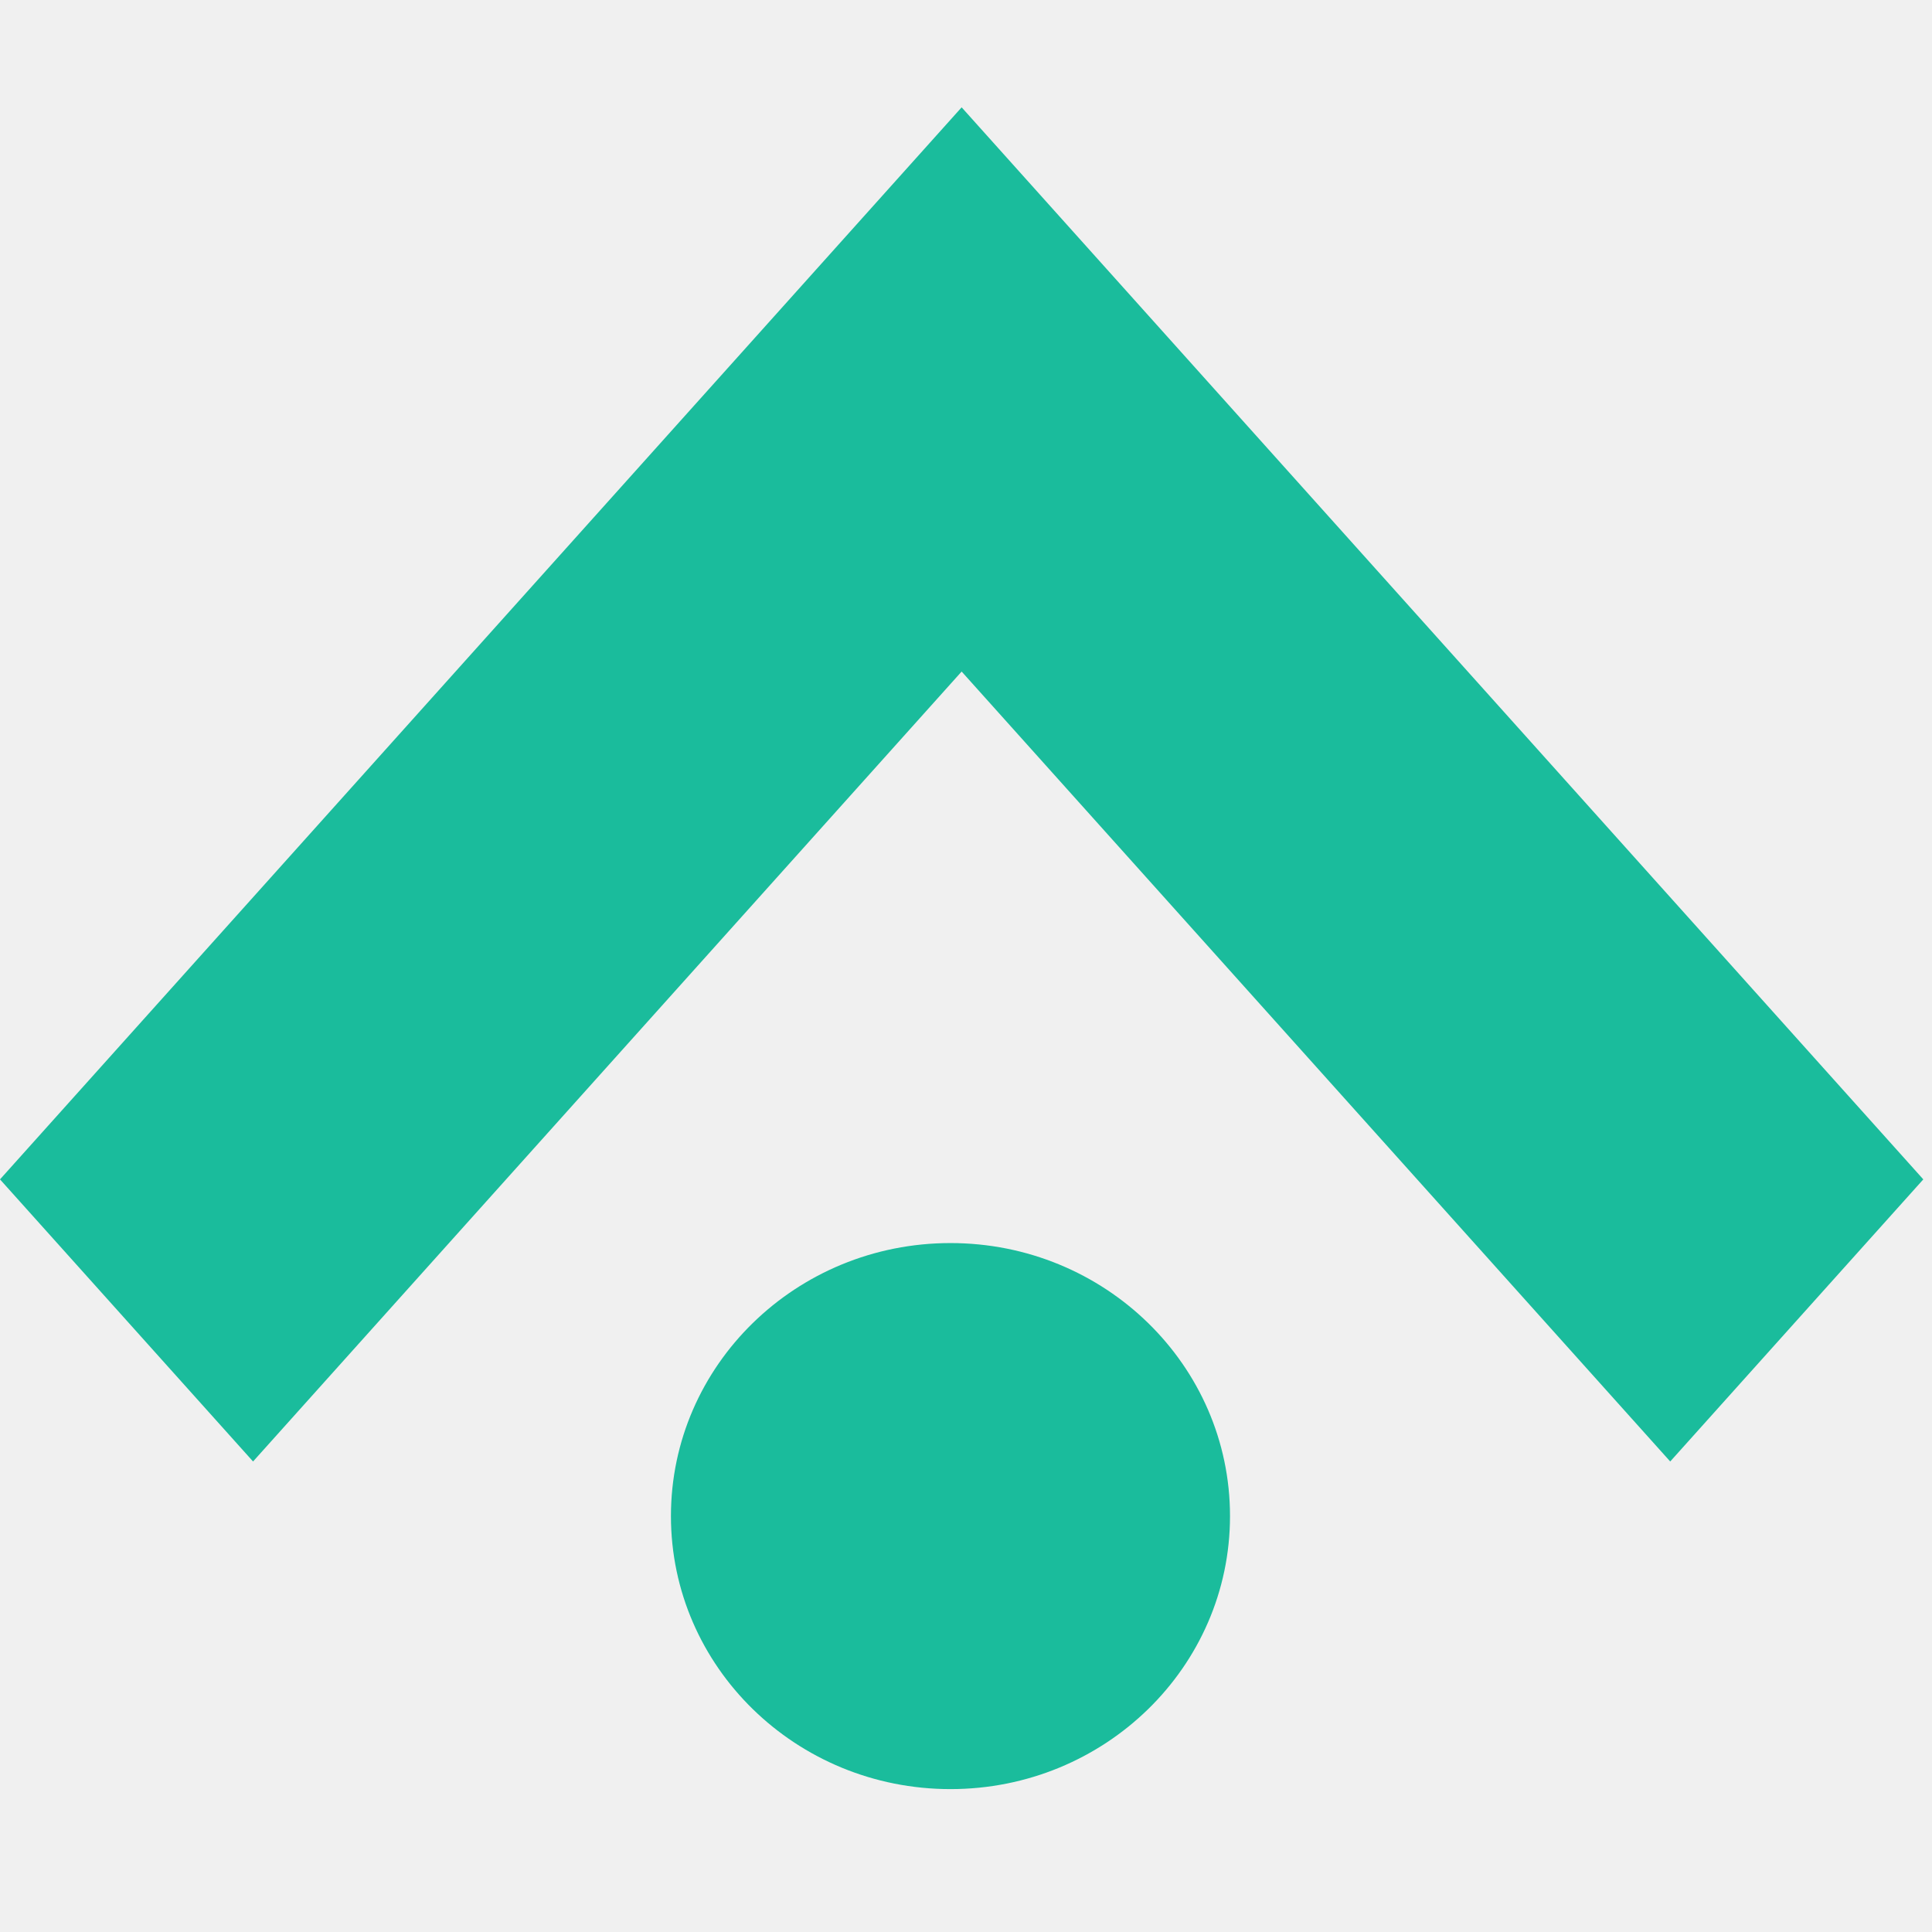
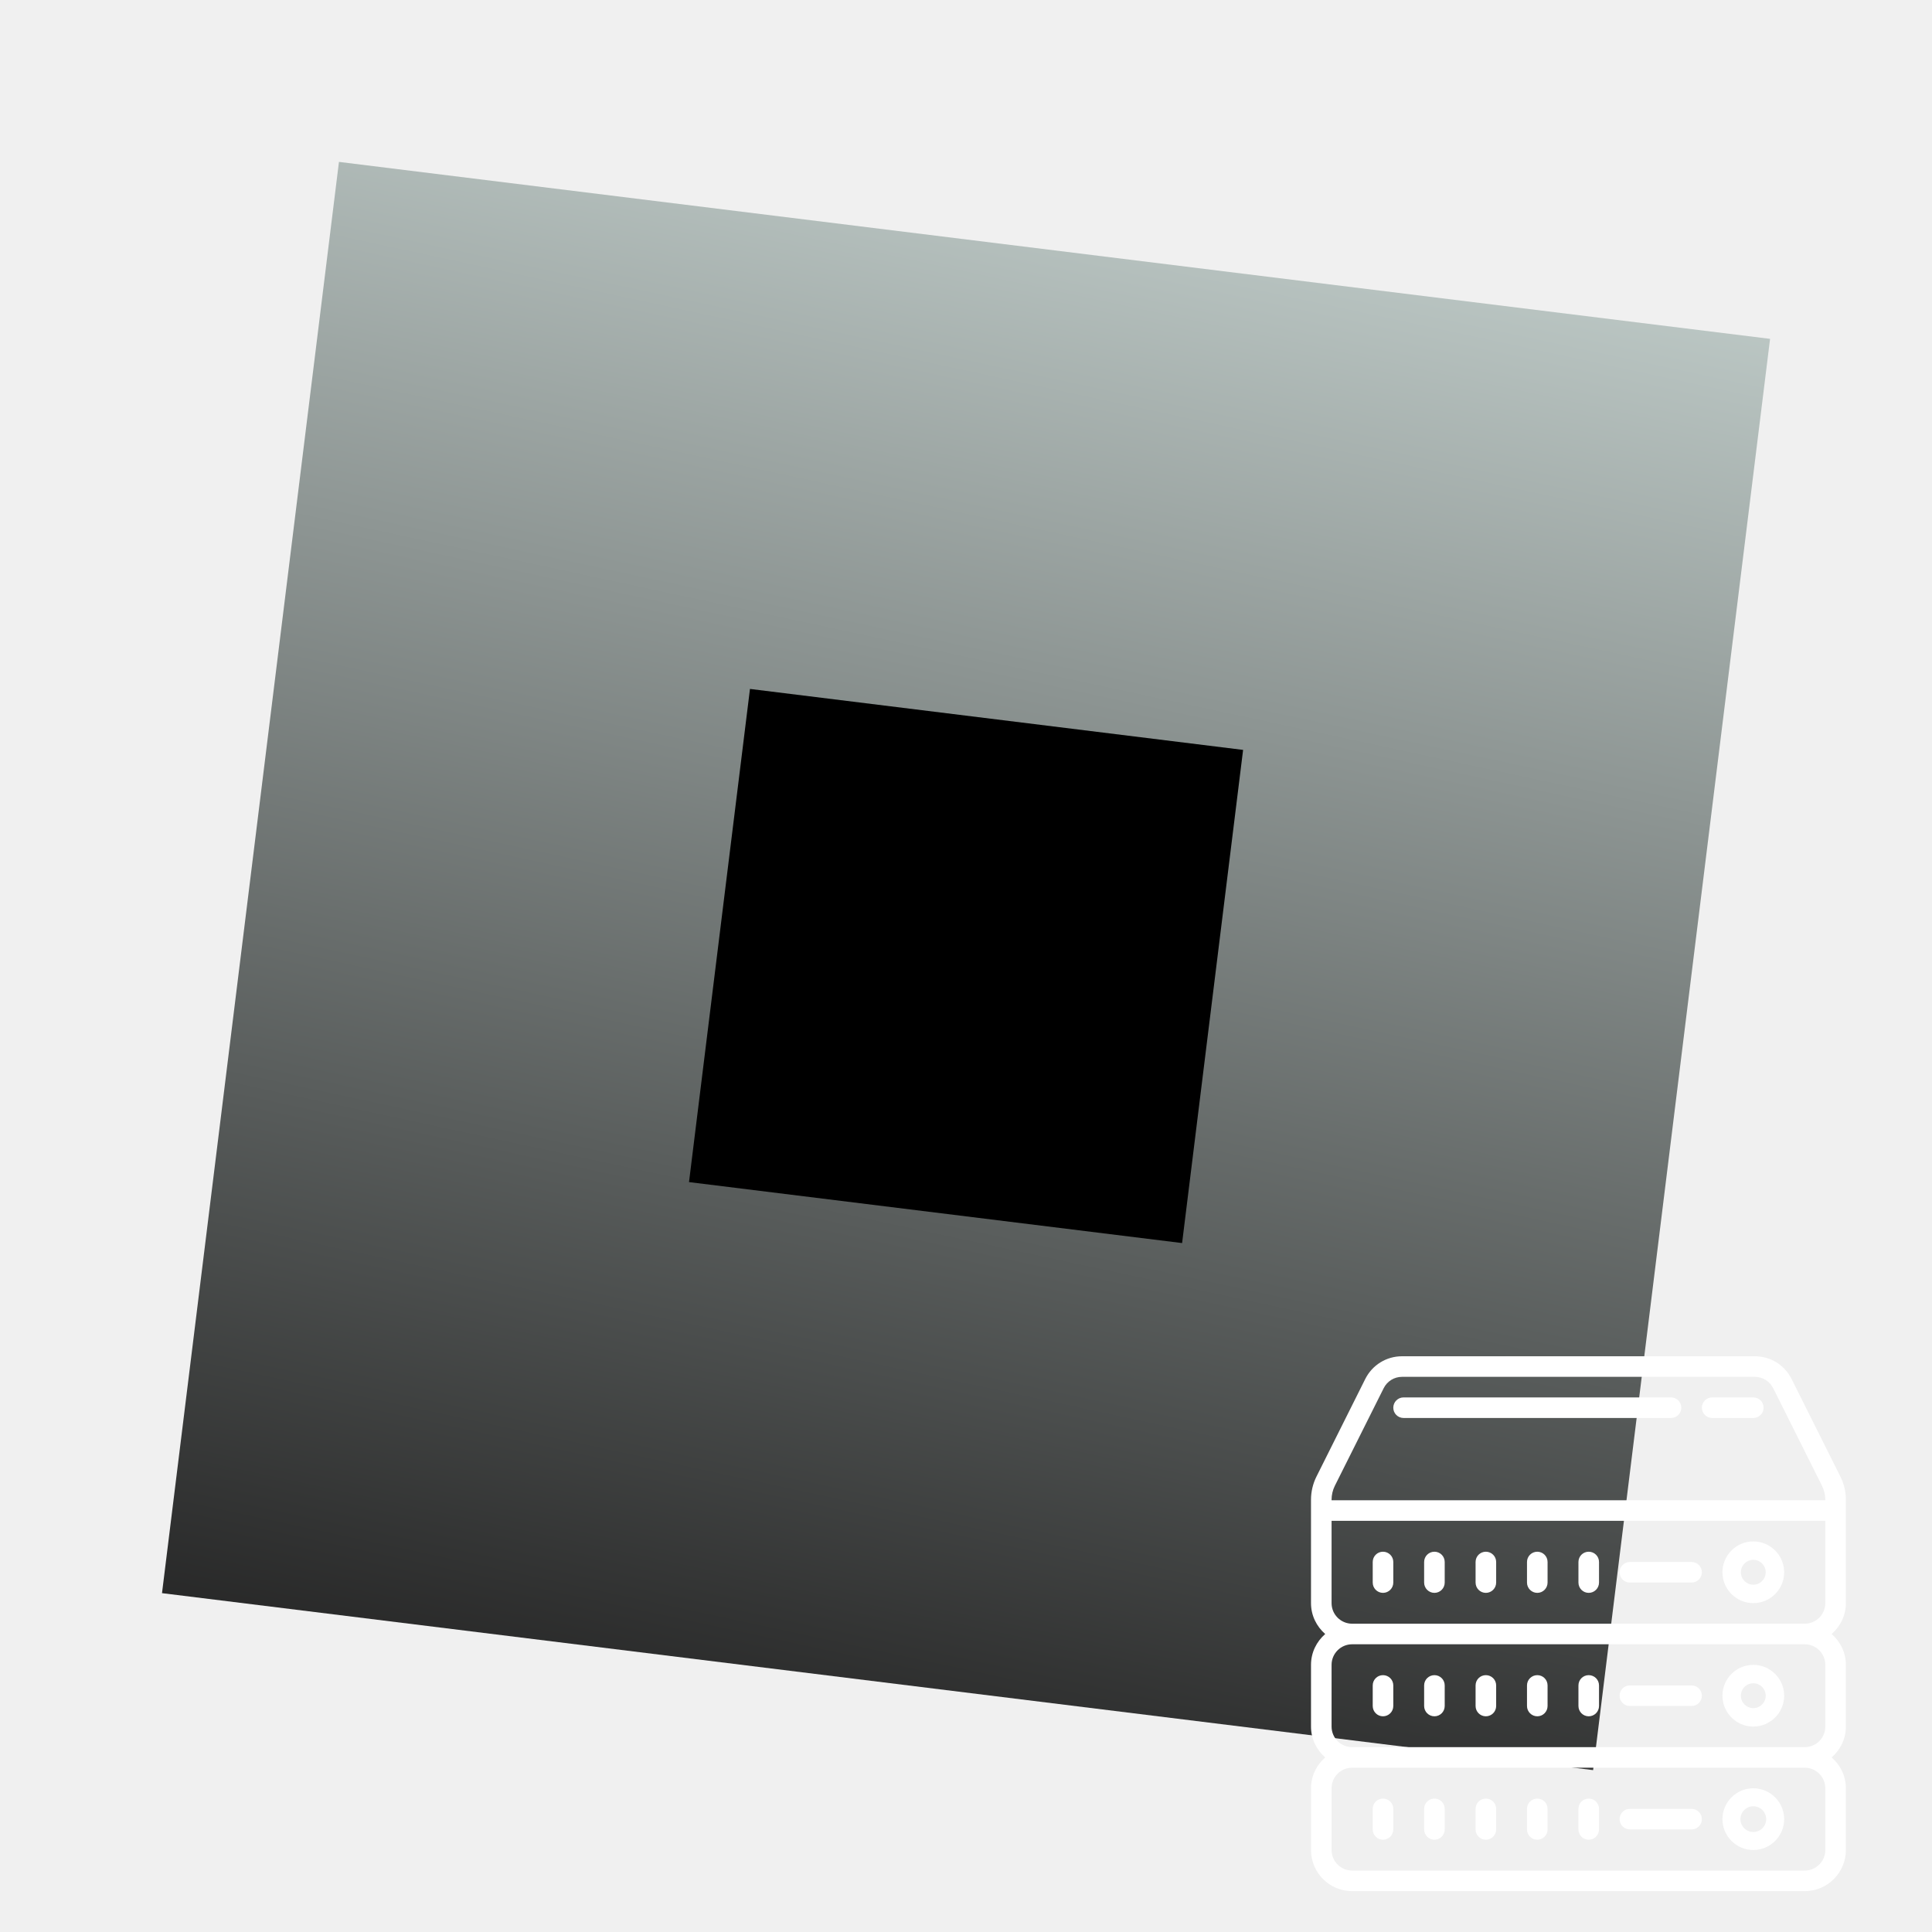
- <svg xmlns="http://www.w3.org/2000/svg" width="54" height="54" viewBox="0 0 54 54" fill="none">
-   <path d="M53.757 32.964L33.951 10.885L26.878 3L19.805 10.885L0 32.964L7.073 40.849L26.878 18.77L46.683 40.849L53.757 32.964Z" fill="#1ABC9C" />
-   <ellipse cx="26.566" cy="42.375" rx="7.813" ry="7.631" fill="#1ABC9C" />
+ <svg xmlns="http://www.w3.org/2000/svg" xmlns:ns1="http://vectornator.io" height="100%" stroke-miterlimit="10" style="fill-rule:nonzero;clip-rule:evenodd;stroke-linecap:round;stroke-linejoin:round;" version="1.1" viewBox="0 0 54 54" width="100%" xml:space="preserve">
+   <defs>
+     <linearGradient gradientTransform="matrix(-1.83697e-16 -1 1 -1.83697e-16 0.00119934 54.0012)" gradientUnits="userSpaceOnUse" id="LinearGradient" x1="4.526" x2="51.001" y1="20.75" y2="30.733">
+       <stop offset="0" stop-color="#242424" />
+       <stop offset="1" stop-color="#c2cecb" />
+     </linearGradient>
+     <clipPath id="TextBounds">
+       <rect height="19" width="21.233" x="33.501" y="58.595" />
+     </clipPath>
+   </defs>
+   <clipPath id="ArtboardFrame">
+     <rect height="54" width="54" x="0" y="0" />
+   </clipPath>
+   <g clip-path="url(#ArtboardFrame)" id="Untitled" ns1:layerName="Untitled">
+     <path d="M4.528 44.529L9.474 4.525L49.474 9.471L44.528 49.475L4.528 44.529Z" fill="url(#LinearGradient)" fill-rule="nonzero" opacity="1" stroke="none" />
+     <path d="M19.258 33.04L20.962 19.256L34.745 20.96L33.04 34.744L19.258 33.04Z" fill="#000000" fill-rule="nonzero" opacity="1" stroke="none" />
+     <path clip-path="url(#TextBounds)" d="M53.656 66.391L53.656 64.604L37.821 64.604L37.821 66.391L53.656 66.391ZM53.656 70.039L53.656 68.252L37.821 68.252L37.821 70.039L53.656 70.039ZM39.799 74.631L51.671 74.631C52.589 74.631 53.307 74.372 53.824 73.855C54.342 73.337 54.601 72.619 54.601 71.701L54.601 62.934C54.601 62.016 54.342 61.298 53.824 60.781C53.307 60.263 52.589 60.005 51.671 60.005L39.799 60.005C38.881 60.005 38.163 60.263 37.645 60.781C37.128 61.298 36.869 62.016 36.869 62.934L36.869 71.701C36.869 72.619 37.128 73.337 37.645 73.855C38.163 74.372 38.881 74.631 39.799 74.631ZM40.238 71.885C40.028 71.885 39.872 71.838 39.769 71.745C39.667 71.653 39.615 71.491 39.615 71.262L39.615 63.374C39.615 63.139 39.667 62.976 39.769 62.883C39.872 62.79 40.028 62.744 40.238 62.744L51.232 62.744C51.447 62.744 51.605 62.79 51.708 62.883C51.81 62.976 51.862 63.139 51.862 63.374L51.862 71.262C51.862 71.491 51.81 71.653 51.708 71.745C51.605 71.838 51.447 71.885 51.232 71.885L40.238 71.885ZM50.067 64.392C50.262 64.387 50.43 64.316 50.569 64.179C50.708 64.043 50.778 63.877 50.778 63.681C50.778 63.481 50.708 63.31 50.569 63.169C50.43 63.027 50.262 62.956 50.067 62.956C49.872 62.956 49.702 63.029 49.558 63.176C49.414 63.322 49.342 63.491 49.342 63.681C49.342 63.877 49.414 64.045 49.558 64.187C49.702 64.328 49.872 64.397 50.067 64.392ZM50.067 68.039C50.262 68.034 50.43 67.962 50.569 67.823C50.708 67.684 50.778 67.517 50.778 67.322C50.778 67.126 50.708 66.958 50.569 66.816C50.43 66.674 50.262 66.604 50.067 66.604C49.872 66.604 49.702 66.677 49.558 66.823C49.414 66.97 49.342 67.136 49.342 67.322C49.342 67.517 49.414 67.686 49.558 67.831C49.702 67.975 49.872 68.044 50.067 68.039ZM50.067 71.672C50.262 71.667 50.43 71.596 50.569 71.46C50.708 71.323 50.778 71.157 50.778 70.962C50.778 70.761 50.708 70.591 50.569 70.449C50.43 70.307 50.262 70.237 50.067 70.237C49.872 70.237 49.702 70.31 49.558 70.456C49.414 70.603 49.342 70.771 49.342 70.962C49.342 71.157 49.414 71.325 49.558 71.467C49.702 71.609 49.872 71.677 50.067 71.672Z" fill="#ffffff" opacity="1" stroke="none" />
+     <g opacity="1">
+       <path d="M51.593 41.917C51.593 41.695 51.54 41.473 51.441 41.274L50.076 38.544C49.88 38.152 49.486 37.908 49.047 37.908L39.188 37.908C38.75 37.908 38.355 38.152 38.159 38.544L36.794 41.274C36.695 41.473 36.643 41.695 36.643 41.917L36.643 44.808C36.643 45.153 36.798 45.46 37.04 45.671C36.798 45.882 36.643 46.188 36.643 46.533L36.643 48.258C36.643 48.603 36.798 48.91 37.04 49.121C36.798 49.332 36.643 49.638 36.643 49.983L36.643 51.708C36.643 52.342 37.158 52.858 37.793 52.858L50.443 52.858C51.077 52.858 51.593 52.342 51.593 51.708L51.593 49.983C51.593 49.638 51.437 49.332 51.195 49.121C51.437 48.91 51.593 48.603 51.593 48.258L51.593 46.533C51.593 46.188 51.437 45.882 51.195 45.671C51.437 45.46 51.593 45.153 51.593 44.808L51.593 41.917ZM51.018 51.708C51.018 52.025 50.76 52.283 50.443 52.283L37.793 52.283C37.475 52.283 37.218 52.025 37.218 51.708L37.218 49.983C37.218 49.666 37.475 49.408 37.793 49.408L50.443 49.408C50.76 49.408 51.018 49.666 51.018 49.983L51.018 51.708ZM51.018 48.258C51.018 48.575 50.76 48.833 50.443 48.833L37.793 48.833C37.475 48.833 37.218 48.575 37.218 48.258L37.218 46.533C37.218 46.216 37.475 45.958 37.793 45.958L50.443 45.958C50.76 45.958 51.018 46.216 51.018 46.533L51.018 48.258ZM51.018 44.808C51.018 45.125 50.76 45.383 50.443 45.383L37.793 45.383C37.475 45.383 37.218 45.125 37.218 44.808L37.218 42.508L51.018 42.508L51.018 44.808ZM51.018 41.933L37.218 41.933L37.218 41.917C37.218 41.784 37.249 41.65 37.308 41.531L38.674 38.801C38.772 38.605 38.969 38.483 39.188 38.483L49.047 38.483C49.266 38.483 49.463 38.605 49.561 38.801L50.927 41.531C50.986 41.65 51.018 41.784 51.018 41.917L51.018 41.933Z" fill="#ffffff" fill-rule="nonzero" opacity="1" stroke="none" />
+       <path d="M44.405 50.271C44.246 50.271 44.118 50.399 44.118 50.558L44.118 51.133C44.118 51.292 44.246 51.421 44.405 51.421C44.564 51.421 44.693 51.292 44.693 51.133L44.693 50.558C44.693 50.399 44.564 50.271 44.405 50.271ZM42.968 50.271C42.809 50.271 42.68 50.399 42.68 50.558L42.68 51.133C42.68 51.292 42.809 51.421 42.968 51.421C43.127 51.421 43.255 51.292 43.255 51.133L43.255 50.558C43.255 50.399 43.127 50.271 42.968 50.271ZM41.53 50.271C41.371 50.271 41.243 50.399 41.243 50.558L41.243 51.133C41.243 51.292 41.371 51.421 41.53 51.421C41.689 51.421 41.818 51.292 41.818 51.133L41.818 50.558C41.818 50.399 41.689 50.271 41.53 50.271ZM40.093 50.271C39.934 50.271 39.805 50.399 39.805 50.558L39.805 51.133C39.805 51.292 39.934 51.421 40.093 51.421C40.252 51.421 40.38 51.292 40.38 51.133L40.38 50.558C40.38 50.399 40.252 50.271 40.093 50.271ZM38.655 50.271C38.496 50.271 38.368 50.399 38.368 50.558L38.368 51.133C38.368 51.292 38.496 51.421 38.655 51.421C38.814 51.421 38.943 51.292 38.943 51.133L38.943 50.558C38.943 50.399 38.814 50.271 38.655 50.271ZM49.005 49.983C48.53 49.983 48.143 50.37 48.143 50.846C48.143 51.321 48.53 51.708 49.005 51.708C49.481 51.708 49.868 51.321 49.868 50.846C49.868 50.37 49.481 49.983 49.005 49.983ZM49.005 51.205C48.807 51.205 48.646 51.044 48.646 50.846C48.646 50.647 48.807 50.486 49.005 50.486C49.204 50.486 49.365 50.647 49.365 50.846C49.365 51.044 49.204 51.205 49.005 51.205ZM47.28 50.558L45.555 50.558C45.396 50.558 45.268 50.687 45.268 50.846C45.268 51.005 45.396 51.133 45.555 51.133L47.28 51.133C47.439 51.133 47.568 51.005 47.568 50.846C47.568 50.687 47.439 50.558 47.28 50.558ZM44.405 46.821C44.246 46.821 44.118 46.949 44.118 47.108L44.118 47.683C44.118 47.842 44.246 47.971 44.405 47.971C44.564 47.971 44.693 47.842 44.693 47.683L44.693 47.108C44.693 46.949 44.564 46.821 44.405 46.821ZM42.968 46.821C42.809 46.821 42.68 46.949 42.68 47.108L42.68 47.683C42.68 47.842 42.809 47.971 42.968 47.971C43.127 47.971 43.255 47.842 43.255 47.683L43.255 47.108C43.255 46.949 43.127 46.821 42.968 46.821ZM41.53 46.821C41.371 46.821 41.243 46.949 41.243 47.108L41.243 47.683C41.243 47.842 41.371 47.971 41.53 47.971C41.689 47.971 41.818 47.842 41.818 47.683L41.818 47.108C41.818 46.949 41.689 46.821 41.53 46.821ZM40.093 46.821C39.934 46.821 39.805 46.949 39.805 47.108L39.805 47.683C39.805 47.842 39.934 47.971 40.093 47.971C40.252 47.971 40.38 47.842 40.38 47.683L40.38 47.108C40.38 46.949 40.252 46.821 40.093 46.821ZM38.655 46.821C38.496 46.821 38.368 46.949 38.368 47.108L38.368 47.683C38.368 47.842 38.496 47.971 38.655 47.971C38.814 47.971 38.943 47.842 38.943 47.683L38.943 47.108C38.943 46.949 38.814 46.821 38.655 46.821ZM49.005 46.533C48.53 46.533 48.143 46.92 48.143 47.396C48.143 47.871 48.53 48.258 49.005 48.258C49.481 48.258 49.868 47.871 49.868 47.396C49.868 46.92 49.481 46.533 49.005 46.533ZM49.005 47.743C48.813 47.743 48.658 47.587 48.658 47.396C48.658 47.204 48.814 47.048 49.005 47.048C49.197 47.048 49.352 47.204 49.352 47.396C49.352 47.587 49.197 47.743 49.005 47.743ZM47.28 47.108L45.555 47.108C45.396 47.108 45.268 47.237 45.268 47.396C45.268 47.555 45.396 47.683 45.555 47.683L47.28 47.683C47.439 47.683 47.568 47.555 47.568 47.396C47.568 47.237 47.439 47.108 47.28 47.108ZM44.405 44.521C44.564 44.521 44.693 44.392 44.693 44.233L44.693 43.658C44.693 43.499 44.564 43.371 44.405 43.371C44.246 43.371 44.118 43.499 44.118 43.658L44.118 44.233C44.118 44.392 44.246 44.521 44.405 44.521ZM42.968 44.521C43.127 44.521 43.255 44.392 43.255 44.233L43.255 43.658C43.255 43.499 43.127 43.371 42.968 43.371C42.809 43.371 42.68 43.499 42.68 43.658L42.68 44.233C42.68 44.392 42.809 44.521 42.968 44.521ZM41.53 44.521C41.689 44.521 41.818 44.392 41.818 44.233L41.818 43.658C41.818 43.499 41.689 43.371 41.53 43.371C41.371 43.371 41.243 43.499 41.243 43.658L41.243 44.233C41.243 44.392 41.371 44.521 41.53 44.521ZM40.093 44.521C40.252 44.521 40.38 44.392 40.38 44.233L40.38 43.658C40.38 43.499 40.252 43.371 40.093 43.371C39.934 43.371 39.805 43.499 39.805 43.658L39.805 44.233C39.805 44.392 39.934 44.521 40.093 44.521ZM38.655 44.521C38.814 44.521 38.943 44.392 38.943 44.233L38.943 43.658C38.943 43.499 38.814 43.371 38.655 43.371C38.496 43.371 38.368 43.499 38.368 43.658L38.368 44.233C38.368 44.392 38.496 44.521 38.655 44.521ZM49.005 44.808C49.481 44.808 49.868 44.421 49.868 43.946C49.868 43.47 49.481 43.083 49.005 43.083C48.53 43.083 48.143 43.47 48.143 43.946C48.143 44.421 48.53 44.808 49.005 44.808ZM49.005 43.598C49.197 43.598 49.352 43.754 49.352 43.946C49.352 44.137 49.197 44.293 49.005 44.293C48.814 44.293 48.658 44.137 48.658 43.946C48.658 43.754 48.813 43.598 49.005 43.598ZM45.555 44.233L47.28 44.233C47.439 44.233 47.568 44.105 47.568 43.946C47.568 43.787 47.439 43.658 47.28 43.658L45.555 43.658C45.396 43.658 45.268 43.787 45.268 43.946C45.268 44.105 45.396 44.233 45.555 44.233ZM46.705 39.058L39.23 39.058C39.071 39.058 38.943 39.187 38.943 39.346C38.943 39.505 39.071 39.633 39.23 39.633L46.705 39.633C46.864 39.633 46.993 39.505 46.993 39.346C46.993 39.187 46.864 39.058 46.705 39.058ZM49.005 39.058L47.855 39.058C47.696 39.058 47.568 39.187 47.568 39.346C47.568 39.505 47.696 39.633 47.855 39.633L49.005 39.633C49.164 39.633 49.293 39.505 49.293 39.346C49.293 39.187 49.164 39.058 49.005 39.058Z" fill="#ffffff" fill-rule="nonzero" opacity="1" stroke="none" />
+     </g>
+   </g>
</svg>
